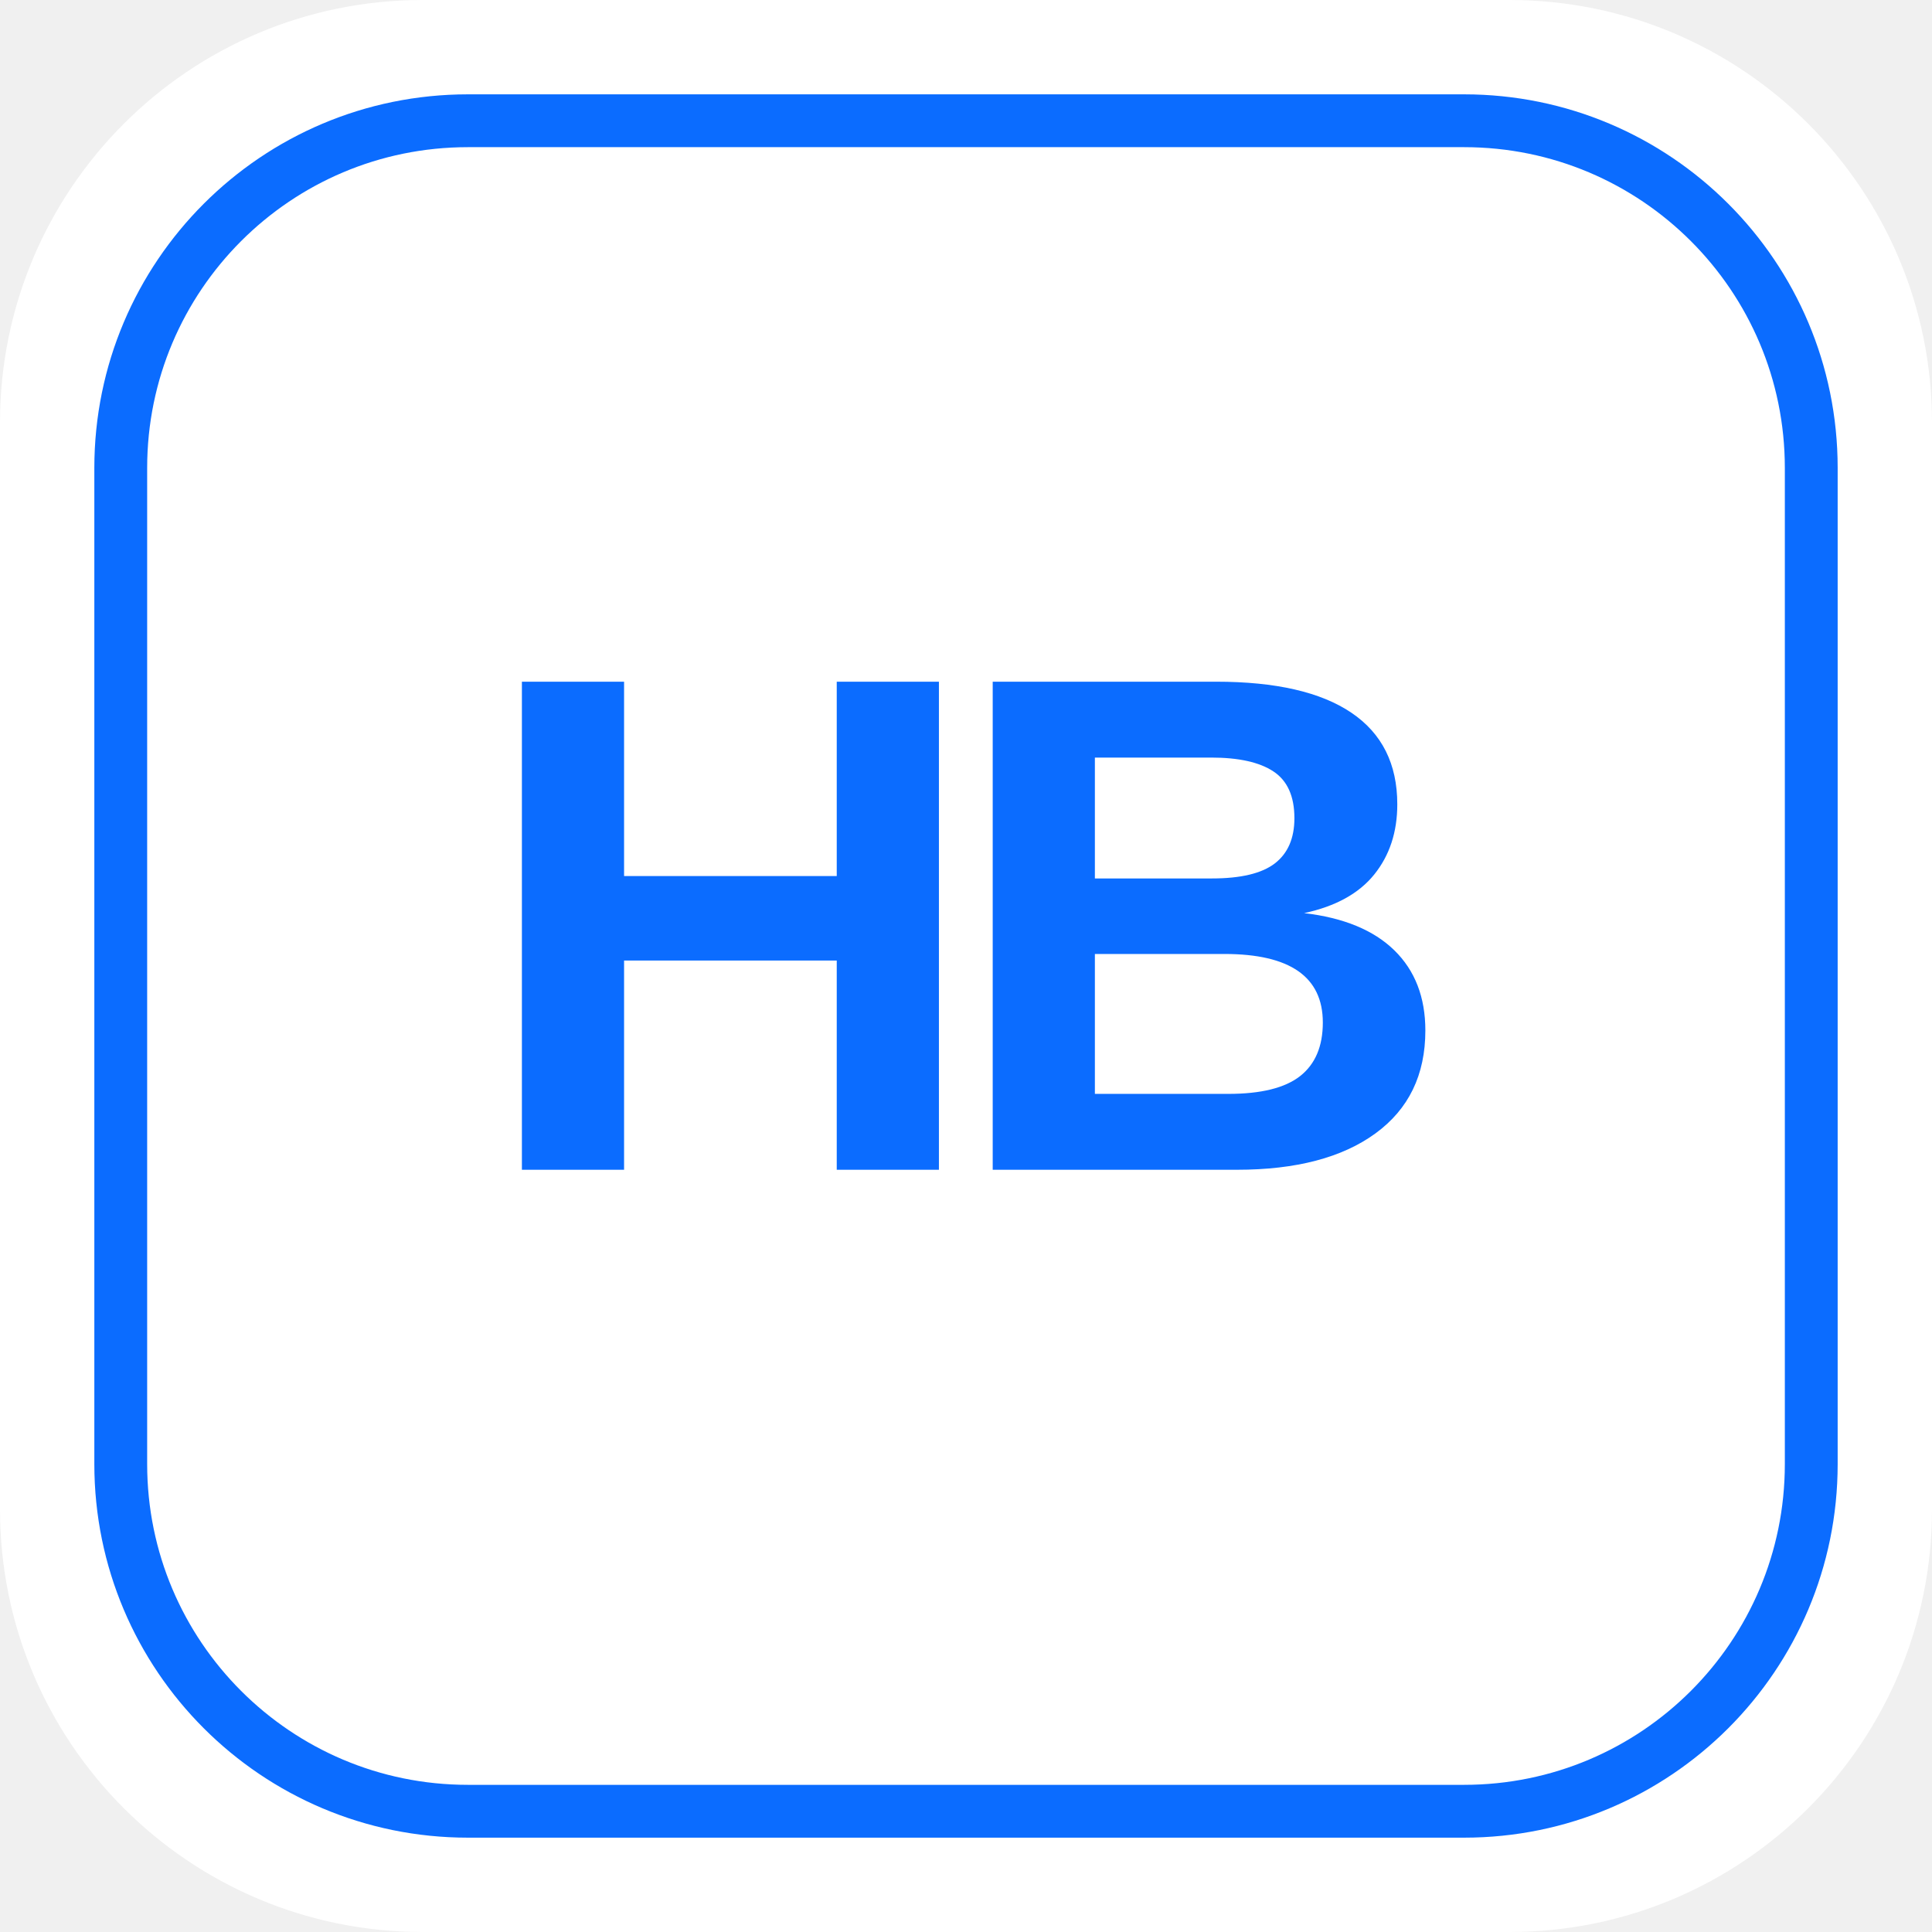
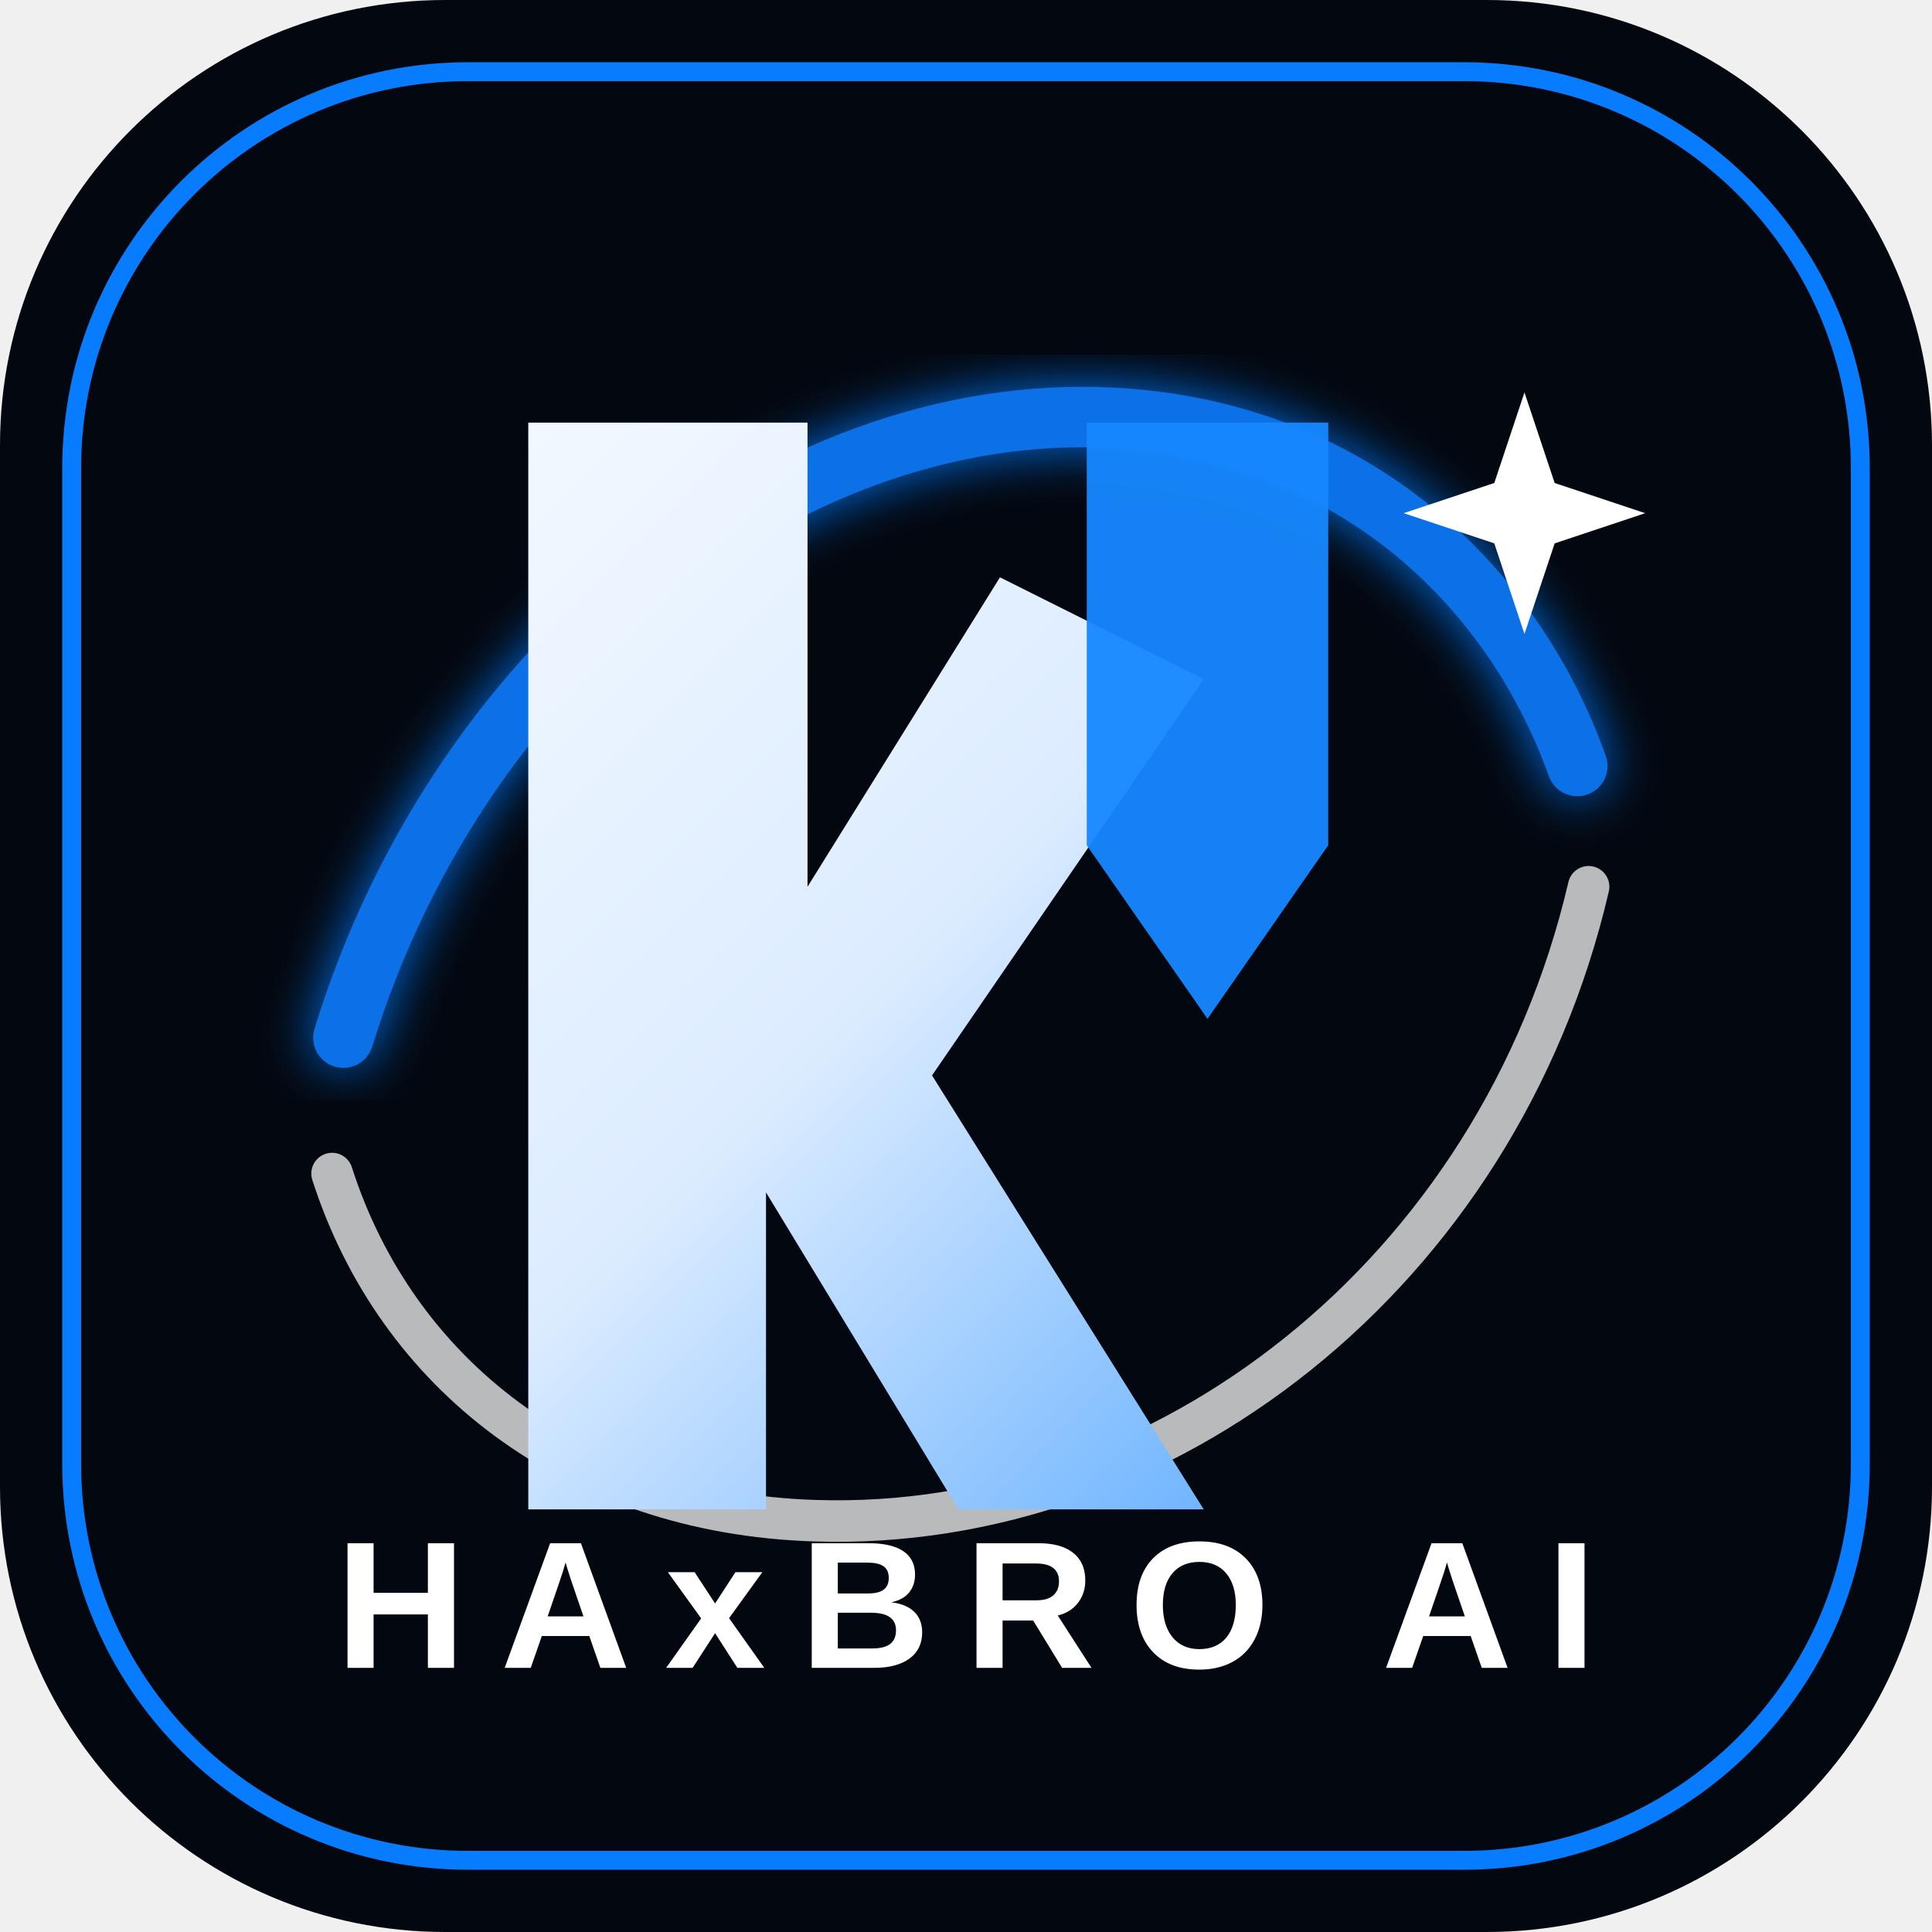
<svg xmlns="http://www.w3.org/2000/svg" width="512" height="512" viewBox="0 0 512 512">
-   <rect width="512" height="512" rx="112" fill="#ffffff" />
-   <rect x="32" y="32" width="448" height="448" rx="92" fill="none" stroke="#0b6cff" stroke-width="14" />
-   <text x="256" y="310" text-anchor="middle" font-family="Arial,Helvetica,sans-serif" font-size="188" font-weight="900" letter-spacing="-11" fill="#0b6cff">HB</text>
+   <defs>
+     <linearGradient id="b" x1="55" y1="55" x2="455" y2="455" gradientUnits="userSpaceOnUse">
+       <stop stop-color="#ffffff" />
+       <stop offset=".48" stop-color="#dcecff" />
+       <stop offset="1" stop-color="#1687ff" />
+     </linearGradient>
+     <filter id="g">
+       <feGaussianBlur stdDeviation="7" result="x" />
+       <feMerge>
+         <feMergeNode in="x" />
+         <feMergeNode in="SourceGraphic" />
+       </feMerge>
+     </filter>
+   </defs>
+   <rect width="512" height="512" rx="118" fill="#03070f" />
+   <rect x="19" y="19" width="474" height="474" rx="105" fill="none" stroke="#087cff" stroke-width="5" />
+   <path d="M91 275c31-101 120-171 208-164 63 5 103 47 119 92" fill="none" stroke="#087cff" stroke-width="16" stroke-linecap="round" opacity=".9" filter="url(#g)" />
+   <path d="M421 235c-24 103-113 171-205 168-64-2-111-39-128-92" fill="none" stroke="#fff" stroke-width="11" stroke-linecap="round" opacity=".72" />
+   <path d="M155 112h59v123l51-82 54 27-72 105 72 115h-65l-51-84v84h-63V112z" fill="url(#b)" />
+   <path d="M288 112h64v112l-32 46-32-46z" fill="#1687ff" opacity=".95" />
+   <path d="M404 104l8 24 24 8-24 8-8 24-8-24-24-8 24-8z" fill="#fff" />
+   <text x="256" y="442" text-anchor="middle" font-family="Arial,Helvetica,sans-serif" font-size="48" font-weight="900" letter-spacing="9" fill="#fff">HAxBRO AI</text>
</svg>
